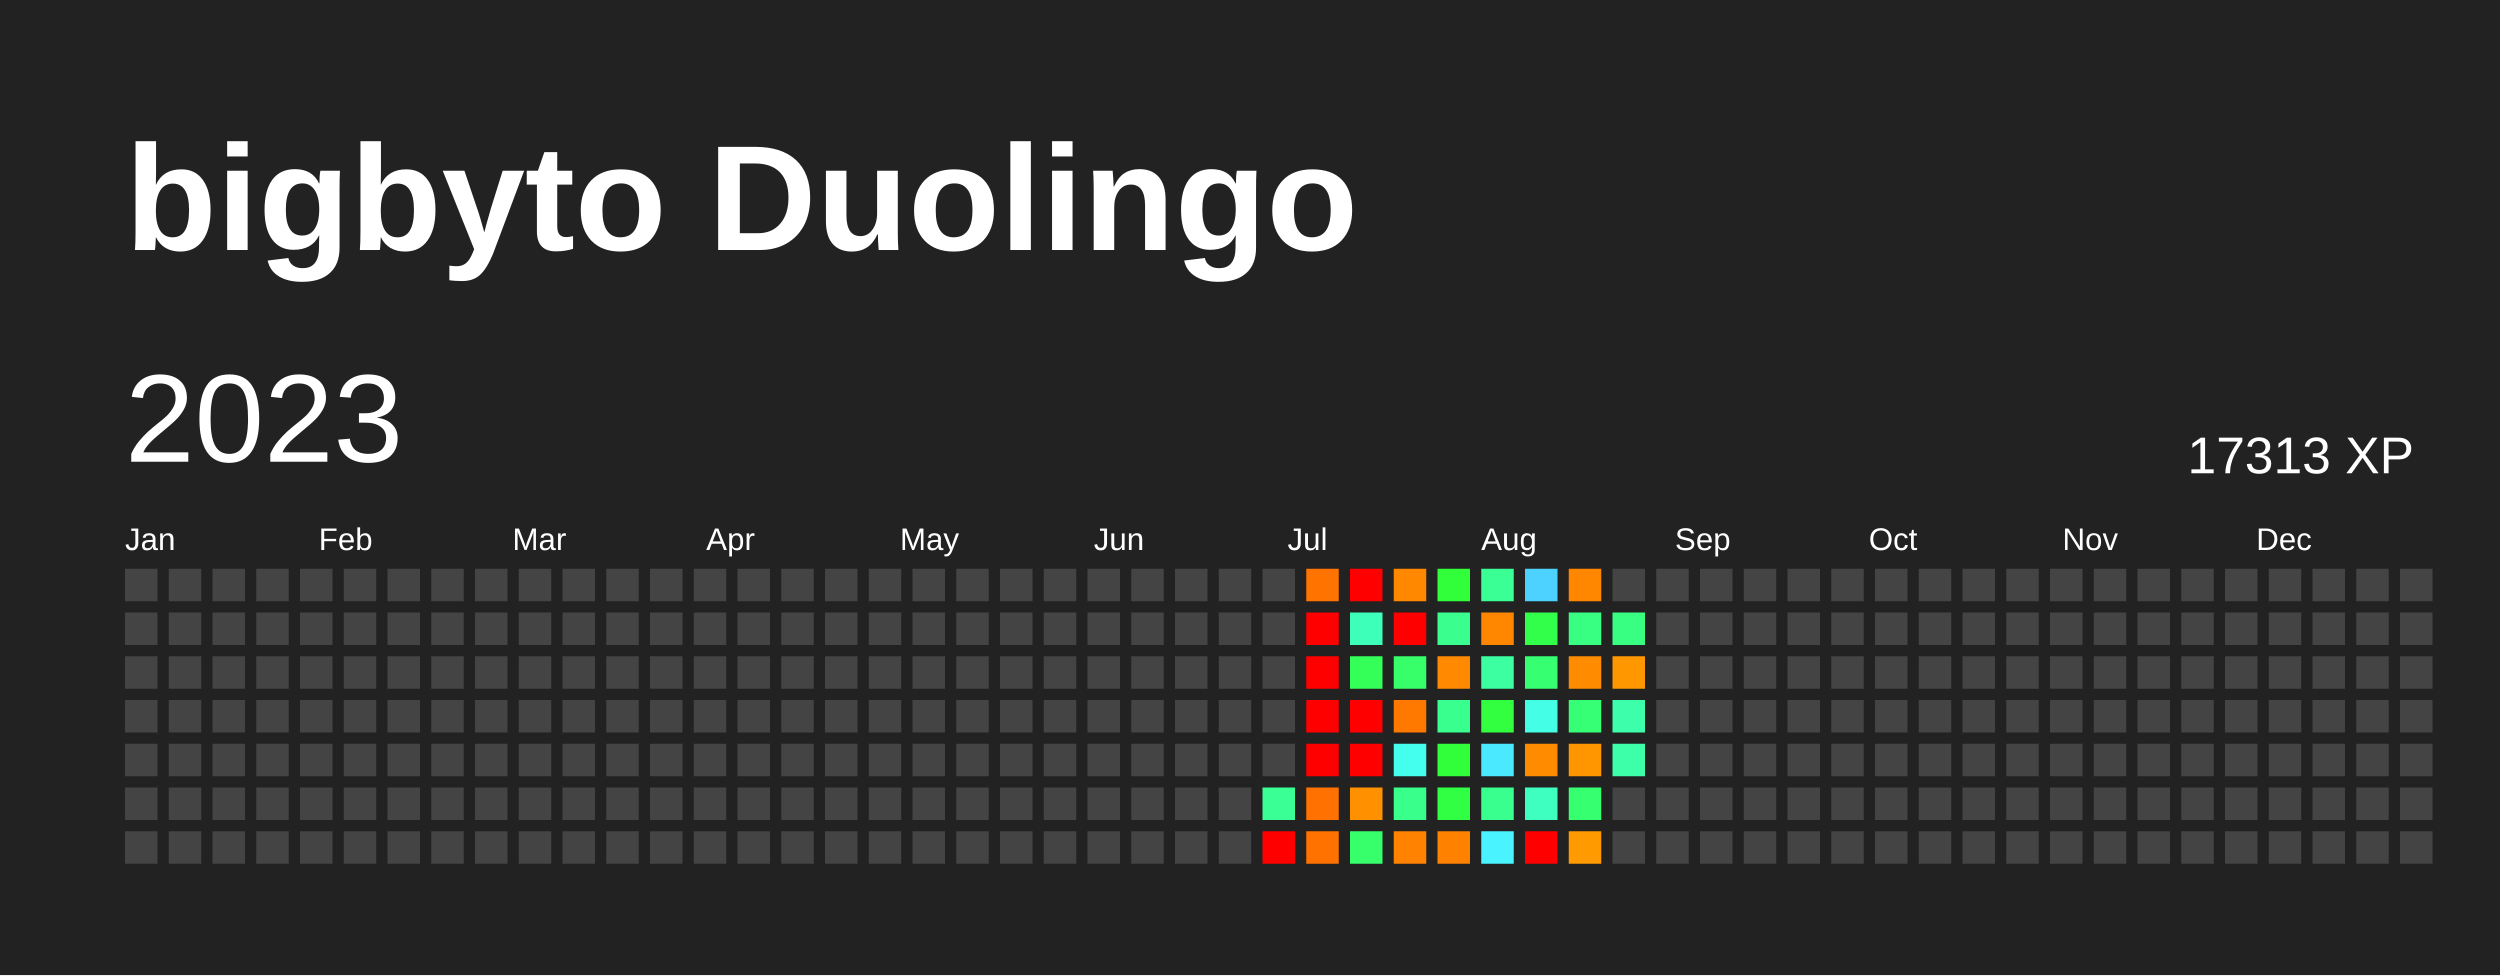
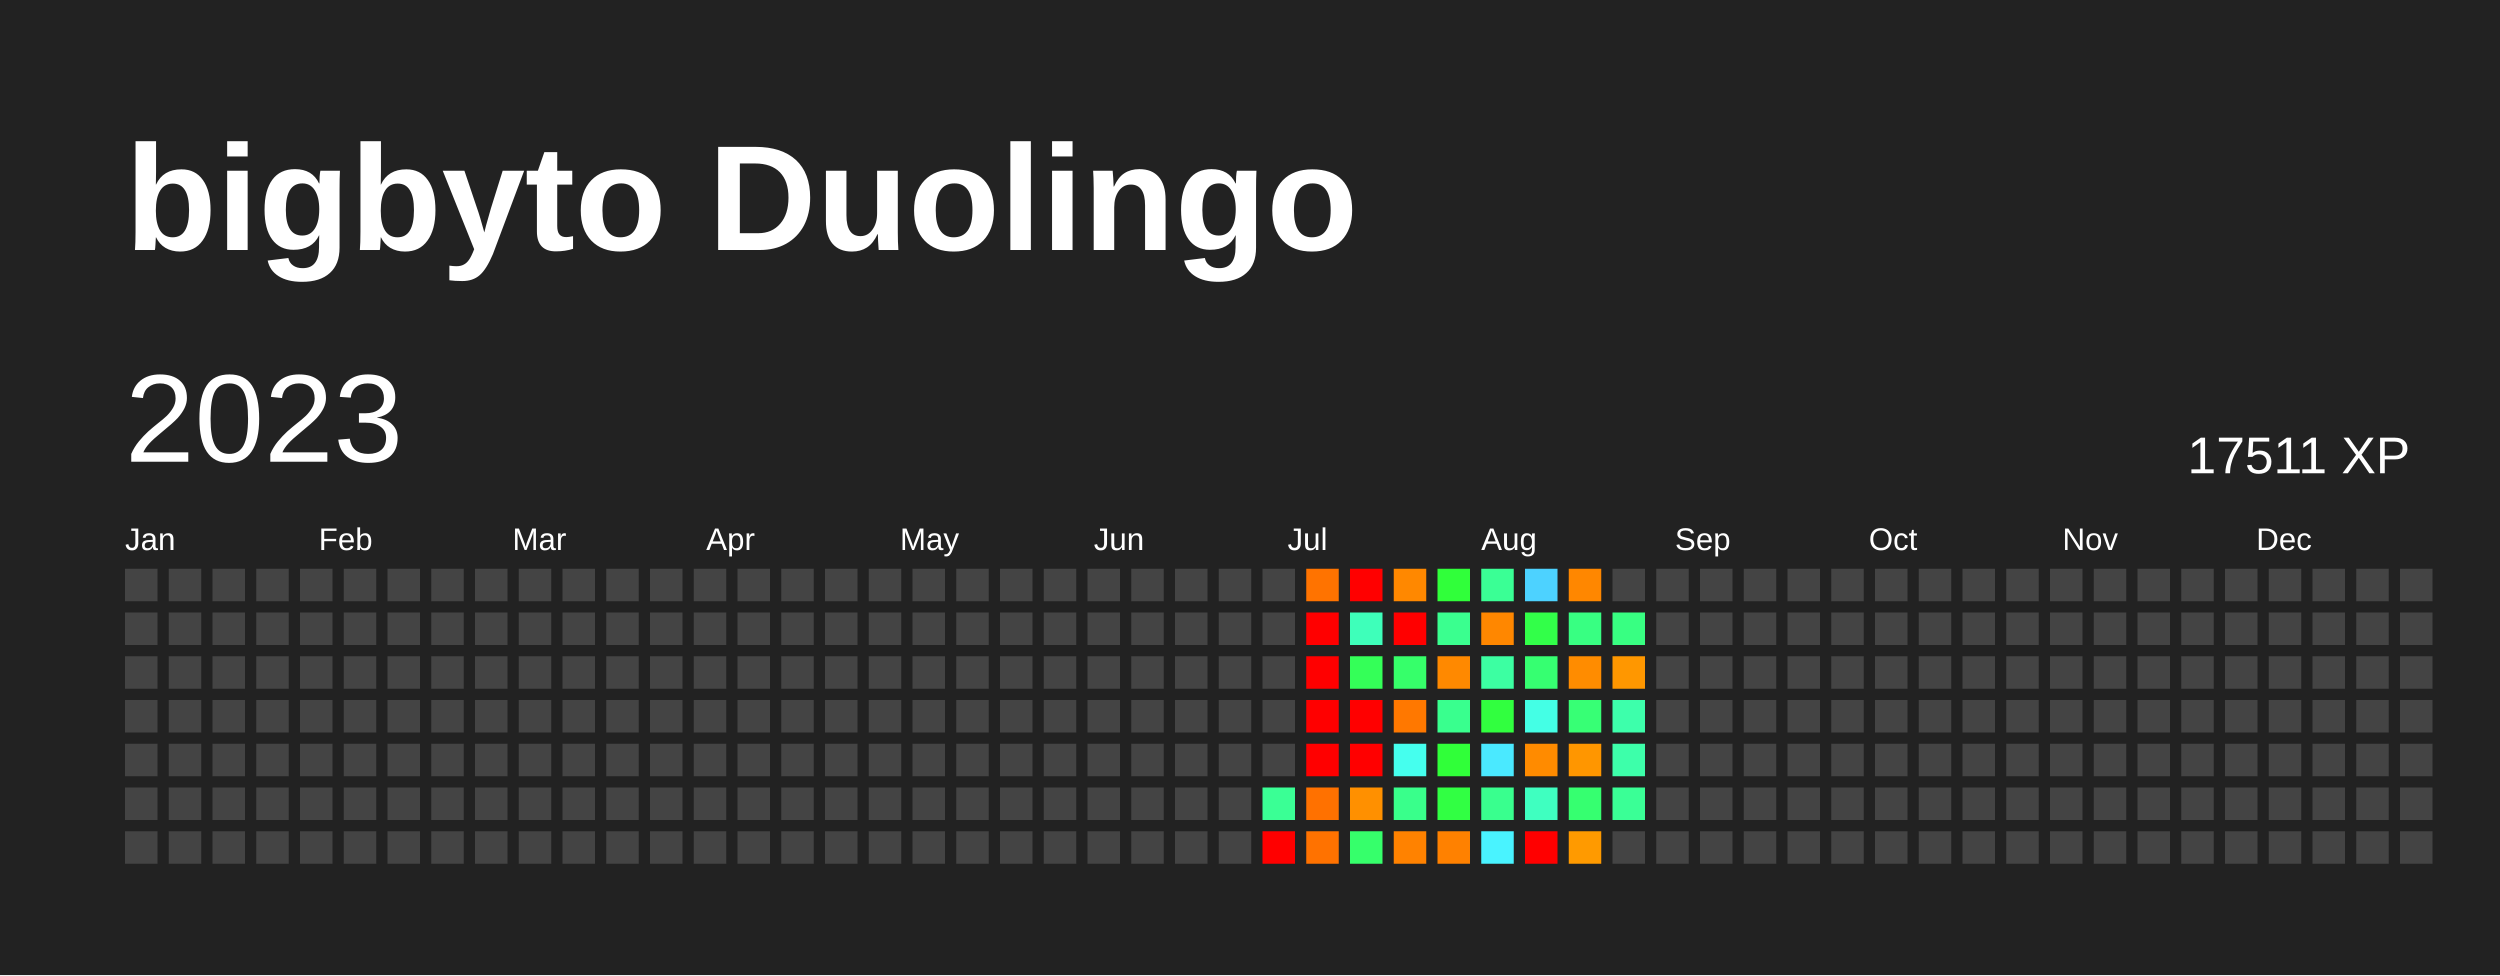
<svg xmlns="http://www.w3.org/2000/svg" baseProfile="full" height="78mm" version="1.1" viewBox="0,0,200,78" width="200mm">
  <defs />
  <rect fill="#222222" height="78" width="200" x="0" y="0" />
  <text fill="#FFFFFF" style="font-size:12px; font-family:Arial; font-weight:bold;" x="10" y="20">bigbyto Duolingo</text>
  <text dominant-baseline="hanging" fill="#FFFFFF" style="font-size:10.0px; font-family:Arial;" x="10" y="30">2023</text>
-   <text dominant-baseline="hanging" fill="#FFFFFF" style="font-size:4.125px; font-family:Arial;" x="175" y="35">17313 XP</text>
+   <text dominant-baseline="hanging" fill="#FFFFFF" style="font-size:4.125px; font-family:Arial;" x="175" y="35">17511 XP</text>
  <text fill="#FFFFFF" style="font-size:2.5px; font-family:Arial" x="10.0" y="44">Jan</text>
  <text fill="#FFFFFF" style="font-size:2.5px; font-family:Arial" x="25.5" y="44">Feb</text>
  <text fill="#FFFFFF" style="font-size:2.5px; font-family:Arial" x="41.0" y="44">Mar</text>
  <text fill="#FFFFFF" style="font-size:2.5px; font-family:Arial" x="56.5" y="44">Apr</text>
  <text fill="#FFFFFF" style="font-size:2.5px; font-family:Arial" x="72.0" y="44">May</text>
  <text fill="#FFFFFF" style="font-size:2.5px; font-family:Arial" x="87.5" y="44">Jun</text>
  <text fill="#FFFFFF" style="font-size:2.5px; font-family:Arial" x="103.0" y="44">Jul</text>
  <text fill="#FFFFFF" style="font-size:2.5px; font-family:Arial" x="118.5" y="44">Aug</text>
  <text fill="#FFFFFF" style="font-size:2.5px; font-family:Arial" x="134.0" y="44">Sep</text>
  <text fill="#FFFFFF" style="font-size:2.5px; font-family:Arial" x="149.5" y="44">Oct</text>
  <text fill="#FFFFFF" style="font-size:2.5px; font-family:Arial" x="165.0" y="44">Nov</text>
  <text fill="#FFFFFF" style="font-size:2.5px; font-family:Arial" x="180.5" y="44">Dec</text>
  <rect fill="#444444" height="2.6" width="2.6" x="10.0" y="45.5" />
  <rect fill="#444444" height="2.6" width="2.6" x="10.0" y="49.0" />
  <rect fill="#444444" height="2.6" width="2.6" x="10.0" y="52.5" />
  <rect fill="#444444" height="2.6" width="2.6" x="10.0" y="56.0" />
  <rect fill="#444444" height="2.6" width="2.6" x="10.0" y="59.5" />
  <rect fill="#444444" height="2.6" width="2.6" x="10.0" y="63.0" />
  <rect fill="#444444" height="2.6" width="2.6" x="10.0" y="66.5" />
  <rect fill="#444444" height="2.6" width="2.6" x="13.5" y="45.5" />
  <rect fill="#444444" height="2.6" width="2.6" x="13.5" y="49.0" />
  <rect fill="#444444" height="2.6" width="2.6" x="13.5" y="52.5" />
  <rect fill="#444444" height="2.6" width="2.6" x="13.5" y="56.0" />
  <rect fill="#444444" height="2.6" width="2.6" x="13.5" y="59.5" />
  <rect fill="#444444" height="2.6" width="2.6" x="13.5" y="63.0" />
  <rect fill="#444444" height="2.6" width="2.6" x="13.5" y="66.5" />
  <rect fill="#444444" height="2.6" width="2.6" x="17.0" y="45.5" />
  <rect fill="#444444" height="2.6" width="2.6" x="17.0" y="49.0" />
  <rect fill="#444444" height="2.6" width="2.6" x="17.0" y="52.5" />
  <rect fill="#444444" height="2.6" width="2.6" x="17.0" y="56.0" />
  <rect fill="#444444" height="2.6" width="2.6" x="17.0" y="59.5" />
  <rect fill="#444444" height="2.6" width="2.6" x="17.0" y="63.0" />
  <rect fill="#444444" height="2.6" width="2.6" x="17.0" y="66.5" />
  <rect fill="#444444" height="2.6" width="2.6" x="20.5" y="45.5" />
  <rect fill="#444444" height="2.6" width="2.6" x="20.5" y="49.0" />
  <rect fill="#444444" height="2.6" width="2.6" x="20.5" y="52.5" />
  <rect fill="#444444" height="2.6" width="2.6" x="20.5" y="56.0" />
  <rect fill="#444444" height="2.6" width="2.6" x="20.5" y="59.5" />
  <rect fill="#444444" height="2.6" width="2.6" x="20.5" y="63.0" />
  <rect fill="#444444" height="2.6" width="2.6" x="20.5" y="66.5" />
  <rect fill="#444444" height="2.6" width="2.6" x="24.0" y="45.5" />
  <rect fill="#444444" height="2.6" width="2.6" x="24.0" y="49.0" />
  <rect fill="#444444" height="2.6" width="2.6" x="24.0" y="52.5" />
  <rect fill="#444444" height="2.6" width="2.6" x="24.0" y="56.0" />
  <rect fill="#444444" height="2.6" width="2.6" x="24.0" y="59.5" />
  <rect fill="#444444" height="2.6" width="2.6" x="24.0" y="63.0" />
  <rect fill="#444444" height="2.6" width="2.6" x="24.0" y="66.5" />
  <rect fill="#444444" height="2.6" width="2.6" x="27.5" y="45.5" />
  <rect fill="#444444" height="2.6" width="2.6" x="27.5" y="49.0" />
  <rect fill="#444444" height="2.6" width="2.6" x="27.5" y="52.5" />
  <rect fill="#444444" height="2.6" width="2.6" x="27.5" y="56.0" />
  <rect fill="#444444" height="2.6" width="2.6" x="27.5" y="59.5" />
  <rect fill="#444444" height="2.6" width="2.6" x="27.5" y="63.0" />
  <rect fill="#444444" height="2.6" width="2.6" x="27.5" y="66.5" />
  <rect fill="#444444" height="2.6" width="2.6" x="31.0" y="45.5" />
  <rect fill="#444444" height="2.6" width="2.6" x="31.0" y="49.0" />
  <rect fill="#444444" height="2.6" width="2.6" x="31.0" y="52.5" />
  <rect fill="#444444" height="2.6" width="2.6" x="31.0" y="56.0" />
  <rect fill="#444444" height="2.6" width="2.6" x="31.0" y="59.5" />
  <rect fill="#444444" height="2.6" width="2.6" x="31.0" y="63.0" />
  <rect fill="#444444" height="2.6" width="2.6" x="31.0" y="66.5" />
  <rect fill="#444444" height="2.6" width="2.6" x="34.5" y="45.5" />
  <rect fill="#444444" height="2.6" width="2.6" x="34.5" y="49.0" />
  <rect fill="#444444" height="2.6" width="2.6" x="34.5" y="52.5" />
  <rect fill="#444444" height="2.6" width="2.6" x="34.5" y="56.0" />
  <rect fill="#444444" height="2.6" width="2.6" x="34.5" y="59.5" />
  <rect fill="#444444" height="2.6" width="2.6" x="34.5" y="63.0" />
  <rect fill="#444444" height="2.6" width="2.6" x="34.5" y="66.5" />
  <rect fill="#444444" height="2.6" width="2.6" x="38.0" y="45.5" />
  <rect fill="#444444" height="2.6" width="2.6" x="38.0" y="49.0" />
  <rect fill="#444444" height="2.6" width="2.6" x="38.0" y="52.5" />
  <rect fill="#444444" height="2.6" width="2.6" x="38.0" y="56.0" />
  <rect fill="#444444" height="2.6" width="2.6" x="38.0" y="59.5" />
  <rect fill="#444444" height="2.6" width="2.6" x="38.0" y="63.0" />
  <rect fill="#444444" height="2.6" width="2.6" x="38.0" y="66.5" />
  <rect fill="#444444" height="2.6" width="2.6" x="41.5" y="45.5" />
  <rect fill="#444444" height="2.6" width="2.6" x="41.5" y="49.0" />
  <rect fill="#444444" height="2.6" width="2.6" x="41.5" y="52.5" />
  <rect fill="#444444" height="2.6" width="2.6" x="41.5" y="56.0" />
  <rect fill="#444444" height="2.6" width="2.6" x="41.5" y="59.5" />
  <rect fill="#444444" height="2.6" width="2.6" x="41.5" y="63.0" />
  <rect fill="#444444" height="2.6" width="2.6" x="41.5" y="66.5" />
  <rect fill="#444444" height="2.6" width="2.6" x="45.0" y="45.5" />
  <rect fill="#444444" height="2.6" width="2.6" x="45.0" y="49.0" />
  <rect fill="#444444" height="2.6" width="2.6" x="45.0" y="52.5" />
  <rect fill="#444444" height="2.6" width="2.6" x="45.0" y="56.0" />
  <rect fill="#444444" height="2.6" width="2.6" x="45.0" y="59.5" />
  <rect fill="#444444" height="2.6" width="2.6" x="45.0" y="63.0" />
  <rect fill="#444444" height="2.6" width="2.6" x="45.0" y="66.5" />
  <rect fill="#444444" height="2.6" width="2.6" x="48.5" y="45.5" />
  <rect fill="#444444" height="2.6" width="2.6" x="48.5" y="49.0" />
  <rect fill="#444444" height="2.6" width="2.6" x="48.5" y="52.5" />
  <rect fill="#444444" height="2.6" width="2.6" x="48.5" y="56.0" />
  <rect fill="#444444" height="2.6" width="2.6" x="48.5" y="59.5" />
  <rect fill="#444444" height="2.6" width="2.6" x="48.5" y="63.0" />
  <rect fill="#444444" height="2.6" width="2.6" x="48.5" y="66.5" />
  <rect fill="#444444" height="2.6" width="2.6" x="52.0" y="45.5" />
  <rect fill="#444444" height="2.6" width="2.6" x="52.0" y="49.0" />
  <rect fill="#444444" height="2.6" width="2.6" x="52.0" y="52.5" />
  <rect fill="#444444" height="2.6" width="2.6" x="52.0" y="56.0" />
  <rect fill="#444444" height="2.6" width="2.6" x="52.0" y="59.5" />
  <rect fill="#444444" height="2.6" width="2.6" x="52.0" y="63.0" />
  <rect fill="#444444" height="2.6" width="2.6" x="52.0" y="66.5" />
  <rect fill="#444444" height="2.6" width="2.6" x="55.5" y="45.5" />
  <rect fill="#444444" height="2.6" width="2.6" x="55.5" y="49.0" />
  <rect fill="#444444" height="2.6" width="2.6" x="55.5" y="52.5" />
  <rect fill="#444444" height="2.6" width="2.6" x="55.5" y="56.0" />
  <rect fill="#444444" height="2.6" width="2.6" x="55.5" y="59.5" />
  <rect fill="#444444" height="2.6" width="2.6" x="55.5" y="63.0" />
  <rect fill="#444444" height="2.6" width="2.6" x="55.5" y="66.5" />
  <rect fill="#444444" height="2.6" width="2.6" x="59.0" y="45.5" />
  <rect fill="#444444" height="2.6" width="2.6" x="59.0" y="49.0" />
  <rect fill="#444444" height="2.6" width="2.6" x="59.0" y="52.5" />
  <rect fill="#444444" height="2.6" width="2.6" x="59.0" y="56.0" />
  <rect fill="#444444" height="2.6" width="2.6" x="59.0" y="59.5" />
  <rect fill="#444444" height="2.6" width="2.6" x="59.0" y="63.0" />
  <rect fill="#444444" height="2.6" width="2.6" x="59.0" y="66.5" />
  <rect fill="#444444" height="2.6" width="2.6" x="62.5" y="45.5" />
  <rect fill="#444444" height="2.6" width="2.6" x="62.5" y="49.0" />
  <rect fill="#444444" height="2.6" width="2.6" x="62.5" y="52.5" />
  <rect fill="#444444" height="2.6" width="2.6" x="62.5" y="56.0" />
  <rect fill="#444444" height="2.6" width="2.6" x="62.5" y="59.5" />
  <rect fill="#444444" height="2.6" width="2.6" x="62.5" y="63.0" />
  <rect fill="#444444" height="2.6" width="2.6" x="62.5" y="66.5" />
  <rect fill="#444444" height="2.6" width="2.6" x="66.0" y="45.5" />
  <rect fill="#444444" height="2.6" width="2.6" x="66.0" y="49.0" />
  <rect fill="#444444" height="2.6" width="2.6" x="66.0" y="52.5" />
  <rect fill="#444444" height="2.6" width="2.6" x="66.0" y="56.0" />
  <rect fill="#444444" height="2.6" width="2.6" x="66.0" y="59.5" />
  <rect fill="#444444" height="2.6" width="2.6" x="66.0" y="63.0" />
  <rect fill="#444444" height="2.6" width="2.6" x="66.0" y="66.5" />
  <rect fill="#444444" height="2.6" width="2.6" x="69.5" y="45.5" />
  <rect fill="#444444" height="2.6" width="2.6" x="69.5" y="49.0" />
  <rect fill="#444444" height="2.6" width="2.6" x="69.5" y="52.5" />
  <rect fill="#444444" height="2.6" width="2.6" x="69.5" y="56.0" />
  <rect fill="#444444" height="2.6" width="2.6" x="69.5" y="59.5" />
  <rect fill="#444444" height="2.6" width="2.6" x="69.5" y="63.0" />
  <rect fill="#444444" height="2.6" width="2.6" x="69.5" y="66.5" />
  <rect fill="#444444" height="2.6" width="2.6" x="73.0" y="45.5" />
  <rect fill="#444444" height="2.6" width="2.6" x="73.0" y="49.0" />
  <rect fill="#444444" height="2.6" width="2.6" x="73.0" y="52.5" />
  <rect fill="#444444" height="2.6" width="2.6" x="73.0" y="56.0" />
  <rect fill="#444444" height="2.6" width="2.6" x="73.0" y="59.5" />
  <rect fill="#444444" height="2.6" width="2.6" x="73.0" y="63.0" />
  <rect fill="#444444" height="2.6" width="2.6" x="73.0" y="66.5" />
  <rect fill="#444444" height="2.6" width="2.6" x="76.5" y="45.5" />
  <rect fill="#444444" height="2.6" width="2.6" x="76.5" y="49.0" />
  <rect fill="#444444" height="2.6" width="2.6" x="76.5" y="52.5" />
  <rect fill="#444444" height="2.6" width="2.6" x="76.5" y="56.0" />
  <rect fill="#444444" height="2.6" width="2.6" x="76.5" y="59.5" />
  <rect fill="#444444" height="2.6" width="2.6" x="76.5" y="63.0" />
  <rect fill="#444444" height="2.6" width="2.6" x="76.5" y="66.5" />
  <rect fill="#444444" height="2.6" width="2.6" x="80.0" y="45.5" />
  <rect fill="#444444" height="2.6" width="2.6" x="80.0" y="49.0" />
  <rect fill="#444444" height="2.6" width="2.6" x="80.0" y="52.5" />
  <rect fill="#444444" height="2.6" width="2.6" x="80.0" y="56.0" />
  <rect fill="#444444" height="2.6" width="2.6" x="80.0" y="59.5" />
  <rect fill="#444444" height="2.6" width="2.6" x="80.0" y="63.0" />
  <rect fill="#444444" height="2.6" width="2.6" x="80.0" y="66.5" />
  <rect fill="#444444" height="2.6" width="2.6" x="83.5" y="45.5" />
  <rect fill="#444444" height="2.6" width="2.6" x="83.5" y="49.0" />
  <rect fill="#444444" height="2.6" width="2.6" x="83.5" y="52.5" />
  <rect fill="#444444" height="2.6" width="2.6" x="83.5" y="56.0" />
  <rect fill="#444444" height="2.6" width="2.6" x="83.5" y="59.5" />
  <rect fill="#444444" height="2.6" width="2.6" x="83.5" y="63.0" />
  <rect fill="#444444" height="2.6" width="2.6" x="83.5" y="66.5" />
  <rect fill="#444444" height="2.6" width="2.6" x="87.0" y="45.5" />
  <rect fill="#444444" height="2.6" width="2.6" x="87.0" y="49.0" />
  <rect fill="#444444" height="2.6" width="2.6" x="87.0" y="52.5" />
  <rect fill="#444444" height="2.6" width="2.6" x="87.0" y="56.0" />
  <rect fill="#444444" height="2.6" width="2.6" x="87.0" y="59.5" />
  <rect fill="#444444" height="2.6" width="2.6" x="87.0" y="63.0" />
  <rect fill="#444444" height="2.6" width="2.6" x="87.0" y="66.5" />
  <rect fill="#444444" height="2.6" width="2.6" x="90.5" y="45.5" />
  <rect fill="#444444" height="2.6" width="2.6" x="90.5" y="49.0" />
  <rect fill="#444444" height="2.6" width="2.6" x="90.5" y="52.5" />
  <rect fill="#444444" height="2.6" width="2.6" x="90.5" y="56.0" />
  <rect fill="#444444" height="2.6" width="2.6" x="90.5" y="59.5" />
  <rect fill="#444444" height="2.6" width="2.6" x="90.5" y="63.0" />
  <rect fill="#444444" height="2.6" width="2.6" x="90.5" y="66.5" />
  <rect fill="#444444" height="2.6" width="2.6" x="94.0" y="45.5" />
  <rect fill="#444444" height="2.6" width="2.6" x="94.0" y="49.0" />
  <rect fill="#444444" height="2.6" width="2.6" x="94.0" y="52.5" />
  <rect fill="#444444" height="2.6" width="2.6" x="94.0" y="56.0" />
  <rect fill="#444444" height="2.6" width="2.6" x="94.0" y="59.5" />
  <rect fill="#444444" height="2.6" width="2.6" x="94.0" y="63.0" />
  <rect fill="#444444" height="2.6" width="2.6" x="94.0" y="66.5" />
  <rect fill="#444444" height="2.6" width="2.6" x="97.5" y="45.5" />
  <rect fill="#444444" height="2.6" width="2.6" x="97.5" y="49.0" />
  <rect fill="#444444" height="2.6" width="2.6" x="97.5" y="52.5" />
  <rect fill="#444444" height="2.6" width="2.6" x="97.5" y="56.0" />
  <rect fill="#444444" height="2.6" width="2.6" x="97.5" y="59.5" />
  <rect fill="#444444" height="2.6" width="2.6" x="97.5" y="63.0" />
  <rect fill="#444444" height="2.6" width="2.6" x="97.5" y="66.5" />
  <rect fill="#444444" height="2.6" width="2.6" x="101.0" y="45.5" />
  <rect fill="#444444" height="2.6" width="2.6" x="101.0" y="49.0" />
  <rect fill="#444444" height="2.6" width="2.6" x="101.0" y="52.5" />
  <rect fill="#444444" height="2.6" width="2.6" x="101.0" y="56.0" />
  <rect fill="#444444" height="2.6" width="2.6" x="101.0" y="59.5" />
  <rect fill="#3aff95" height="2.6" width="2.6" x="101.0" y="63.0" />
  <rect fill="red" height="2.6" width="2.6" x="101.0" y="66.5" />
  <rect fill="#ff7300" height="2.6" width="2.6" x="104.5" y="45.5" />
  <rect fill="red" height="2.6" width="2.6" x="104.5" y="49.0" />
  <rect fill="red" height="2.6" width="2.6" x="104.5" y="52.5" />
  <rect fill="red" height="2.6" width="2.6" x="104.5" y="56.0" />
  <rect fill="red" height="2.6" width="2.6" x="104.5" y="59.5" />
  <rect fill="#ff7100" height="2.6" width="2.6" x="104.5" y="63.0" />
  <rect fill="#ff7200" height="2.6" width="2.6" x="104.5" y="66.5" />
  <rect fill="red" height="2.6" width="2.6" x="108.0" y="45.5" />
  <rect fill="#3effba" height="2.6" width="2.6" x="108.0" y="49.0" />
  <rect fill="#34ff58" height="2.6" width="2.6" x="108.0" y="52.5" />
  <rect fill="red" height="2.6" width="2.6" x="108.0" y="56.0" />
  <rect fill="red" height="2.6" width="2.6" x="108.0" y="59.5" />
  <rect fill="#ff9000" height="2.6" width="2.6" x="108.0" y="63.0" />
  <rect fill="#36ff6b" height="2.6" width="2.6" x="108.0" y="66.5" />
  <rect fill="#ff8800" height="2.6" width="2.6" x="111.5" y="45.5" />
  <rect fill="red" height="2.6" width="2.6" x="111.5" y="49.0" />
  <rect fill="#36ff6a" height="2.6" width="2.6" x="111.5" y="52.5" />
  <rect fill="#ff7800" height="2.6" width="2.6" x="111.5" y="56.0" />
  <rect fill="#45ffee" height="2.6" width="2.6" x="111.5" y="59.5" />
  <rect fill="#39ff8b" height="2.6" width="2.6" x="111.5" y="63.0" />
  <rect fill="#ff8200" height="2.6" width="2.6" x="111.5" y="66.5" />
  <rect fill="#30ff3a" height="2.6" width="2.6" x="115.0" y="45.5" />
  <rect fill="#3aff8f" height="2.6" width="2.6" x="115.0" y="49.0" />
  <rect fill="#ff8900" height="2.6" width="2.6" x="115.0" y="52.5" />
  <rect fill="#39ff8e" height="2.6" width="2.6" x="115.0" y="56.0" />
  <rect fill="#30ff39" height="2.6" width="2.6" x="115.0" y="59.5" />
  <rect fill="#31ff43" height="2.6" width="2.6" x="115.0" y="63.0" />
  <rect fill="#ff8100" height="2.6" width="2.6" x="115.0" y="66.5" />
  <rect fill="#3aff95" height="2.6" width="2.6" x="118.5" y="45.5" />
  <rect fill="#ff8700" height="2.6" width="2.6" x="118.5" y="49.0" />
  <rect fill="#3cffa2" height="2.6" width="2.6" x="118.5" y="52.5" />
  <rect fill="#31ff3f" height="2.6" width="2.6" x="118.5" y="56.0" />
  <rect fill="#4ae9ff" height="2.6" width="2.6" x="118.5" y="59.5" />
  <rect fill="#39ff8e" height="2.6" width="2.6" x="118.5" y="63.0" />
  <rect fill="#49f3ff" height="2.6" width="2.6" x="118.5" y="66.5" />
  <rect fill="#4dd2ff" height="2.6" width="2.6" x="122.0" y="45.5" />
  <rect fill="#32ff49" height="2.6" width="2.6" x="122.0" y="49.0" />
  <rect fill="#36ff71" height="2.6" width="2.6" x="122.0" y="52.5" />
  <rect fill="#44ffe5" height="2.6" width="2.6" x="122.0" y="56.0" />
  <rect fill="#ff8b00" height="2.6" width="2.6" x="122.0" y="59.5" />
  <rect fill="#3fffc0" height="2.6" width="2.6" x="122.0" y="63.0" />
  <rect fill="red" height="2.6" width="2.6" x="122.0" y="66.5" />
  <rect fill="#ff8700" height="2.6" width="2.6" x="125.5" y="45.5" />
  <rect fill="#38ff82" height="2.6" width="2.6" x="125.5" y="49.0" />
  <rect fill="#ff8c00" height="2.6" width="2.6" x="125.5" y="52.5" />
  <rect fill="#37ff75" height="2.6" width="2.6" x="125.5" y="56.0" />
  <rect fill="#ff9600" height="2.6" width="2.6" x="125.5" y="59.5" />
  <rect fill="#36ff70" height="2.6" width="2.6" x="125.5" y="63.0" />
  <rect fill="#ff9a00" height="2.6" width="2.6" x="125.5" y="66.5" />
  <rect fill="#444444" height="2.6" width="2.6" x="129.0" y="45.5" />
  <rect fill="#38ff82" height="2.6" width="2.6" x="129.0" y="49.0" />
  <rect fill="#ff9700" height="2.6" width="2.6" x="129.0" y="52.5" />
  <rect fill="#3dffab" height="2.6" width="2.6" x="129.0" y="56.0" />
  <rect fill="#3dffaa" height="2.6" width="2.6" x="129.0" y="59.5" />
-   <rect fill="#444444" height="2.6" width="2.6" x="129.0" y="63.0" />
+   <rect fill="#3aff96" height="2.6" width="2.6" x="129.0" y="63.0" />
  <rect fill="#444444" height="2.6" width="2.6" x="129.0" y="66.5" />
  <rect fill="#444444" height="2.6" width="2.6" x="132.5" y="45.5" />
  <rect fill="#444444" height="2.6" width="2.6" x="132.5" y="49.0" />
  <rect fill="#444444" height="2.6" width="2.6" x="132.5" y="52.5" />
  <rect fill="#444444" height="2.6" width="2.6" x="132.5" y="56.0" />
  <rect fill="#444444" height="2.6" width="2.6" x="132.5" y="59.5" />
  <rect fill="#444444" height="2.6" width="2.6" x="132.5" y="63.0" />
  <rect fill="#444444" height="2.6" width="2.6" x="132.5" y="66.5" />
  <rect fill="#444444" height="2.6" width="2.6" x="136.0" y="45.5" />
  <rect fill="#444444" height="2.6" width="2.6" x="136.0" y="49.0" />
  <rect fill="#444444" height="2.6" width="2.6" x="136.0" y="52.5" />
  <rect fill="#444444" height="2.6" width="2.6" x="136.0" y="56.0" />
  <rect fill="#444444" height="2.6" width="2.6" x="136.0" y="59.5" />
  <rect fill="#444444" height="2.6" width="2.6" x="136.0" y="63.0" />
  <rect fill="#444444" height="2.6" width="2.6" x="136.0" y="66.5" />
  <rect fill="#444444" height="2.6" width="2.6" x="139.5" y="45.5" />
  <rect fill="#444444" height="2.6" width="2.6" x="139.5" y="49.0" />
  <rect fill="#444444" height="2.6" width="2.6" x="139.5" y="52.5" />
  <rect fill="#444444" height="2.6" width="2.6" x="139.5" y="56.0" />
  <rect fill="#444444" height="2.6" width="2.6" x="139.5" y="59.5" />
  <rect fill="#444444" height="2.6" width="2.6" x="139.5" y="63.0" />
  <rect fill="#444444" height="2.6" width="2.6" x="139.5" y="66.5" />
  <rect fill="#444444" height="2.6" width="2.6" x="143.0" y="45.5" />
  <rect fill="#444444" height="2.6" width="2.6" x="143.0" y="49.0" />
  <rect fill="#444444" height="2.6" width="2.6" x="143.0" y="52.5" />
  <rect fill="#444444" height="2.6" width="2.6" x="143.0" y="56.0" />
  <rect fill="#444444" height="2.6" width="2.6" x="143.0" y="59.5" />
  <rect fill="#444444" height="2.6" width="2.6" x="143.0" y="63.0" />
  <rect fill="#444444" height="2.6" width="2.6" x="143.0" y="66.5" />
  <rect fill="#444444" height="2.6" width="2.6" x="146.5" y="45.5" />
  <rect fill="#444444" height="2.6" width="2.6" x="146.5" y="49.0" />
  <rect fill="#444444" height="2.6" width="2.6" x="146.5" y="52.5" />
  <rect fill="#444444" height="2.6" width="2.6" x="146.5" y="56.0" />
  <rect fill="#444444" height="2.6" width="2.6" x="146.5" y="59.5" />
  <rect fill="#444444" height="2.6" width="2.6" x="146.5" y="63.0" />
  <rect fill="#444444" height="2.6" width="2.6" x="146.5" y="66.5" />
  <rect fill="#444444" height="2.6" width="2.6" x="150.0" y="45.5" />
  <rect fill="#444444" height="2.6" width="2.6" x="150.0" y="49.0" />
  <rect fill="#444444" height="2.6" width="2.6" x="150.0" y="52.5" />
  <rect fill="#444444" height="2.6" width="2.6" x="150.0" y="56.0" />
  <rect fill="#444444" height="2.6" width="2.6" x="150.0" y="59.5" />
  <rect fill="#444444" height="2.6" width="2.6" x="150.0" y="63.0" />
  <rect fill="#444444" height="2.6" width="2.6" x="150.0" y="66.5" />
  <rect fill="#444444" height="2.6" width="2.6" x="153.5" y="45.5" />
  <rect fill="#444444" height="2.6" width="2.6" x="153.5" y="49.0" />
  <rect fill="#444444" height="2.6" width="2.6" x="153.5" y="52.5" />
  <rect fill="#444444" height="2.6" width="2.6" x="153.5" y="56.0" />
  <rect fill="#444444" height="2.6" width="2.6" x="153.5" y="59.5" />
  <rect fill="#444444" height="2.6" width="2.6" x="153.5" y="63.0" />
  <rect fill="#444444" height="2.6" width="2.6" x="153.5" y="66.5" />
  <rect fill="#444444" height="2.6" width="2.6" x="157.0" y="45.5" />
  <rect fill="#444444" height="2.6" width="2.6" x="157.0" y="49.0" />
  <rect fill="#444444" height="2.6" width="2.6" x="157.0" y="52.5" />
  <rect fill="#444444" height="2.6" width="2.6" x="157.0" y="56.0" />
  <rect fill="#444444" height="2.6" width="2.6" x="157.0" y="59.5" />
  <rect fill="#444444" height="2.6" width="2.6" x="157.0" y="63.0" />
  <rect fill="#444444" height="2.6" width="2.6" x="157.0" y="66.5" />
  <rect fill="#444444" height="2.6" width="2.6" x="160.5" y="45.5" />
  <rect fill="#444444" height="2.6" width="2.6" x="160.5" y="49.0" />
  <rect fill="#444444" height="2.6" width="2.6" x="160.5" y="52.5" />
  <rect fill="#444444" height="2.6" width="2.6" x="160.5" y="56.0" />
  <rect fill="#444444" height="2.6" width="2.6" x="160.5" y="59.5" />
  <rect fill="#444444" height="2.6" width="2.6" x="160.5" y="63.0" />
  <rect fill="#444444" height="2.6" width="2.6" x="160.5" y="66.5" />
  <rect fill="#444444" height="2.6" width="2.6" x="164.0" y="45.5" />
  <rect fill="#444444" height="2.6" width="2.6" x="164.0" y="49.0" />
  <rect fill="#444444" height="2.6" width="2.6" x="164.0" y="52.5" />
  <rect fill="#444444" height="2.6" width="2.6" x="164.0" y="56.0" />
  <rect fill="#444444" height="2.6" width="2.6" x="164.0" y="59.5" />
  <rect fill="#444444" height="2.6" width="2.6" x="164.0" y="63.0" />
  <rect fill="#444444" height="2.6" width="2.6" x="164.0" y="66.5" />
  <rect fill="#444444" height="2.6" width="2.6" x="167.5" y="45.5" />
  <rect fill="#444444" height="2.6" width="2.6" x="167.5" y="49.0" />
  <rect fill="#444444" height="2.6" width="2.6" x="167.5" y="52.5" />
  <rect fill="#444444" height="2.6" width="2.6" x="167.5" y="56.0" />
  <rect fill="#444444" height="2.6" width="2.6" x="167.5" y="59.5" />
  <rect fill="#444444" height="2.6" width="2.6" x="167.5" y="63.0" />
  <rect fill="#444444" height="2.6" width="2.6" x="167.5" y="66.5" />
  <rect fill="#444444" height="2.6" width="2.6" x="171.0" y="45.5" />
  <rect fill="#444444" height="2.6" width="2.6" x="171.0" y="49.0" />
  <rect fill="#444444" height="2.6" width="2.6" x="171.0" y="52.5" />
  <rect fill="#444444" height="2.6" width="2.6" x="171.0" y="56.0" />
  <rect fill="#444444" height="2.6" width="2.6" x="171.0" y="59.5" />
  <rect fill="#444444" height="2.6" width="2.6" x="171.0" y="63.0" />
  <rect fill="#444444" height="2.6" width="2.6" x="171.0" y="66.5" />
  <rect fill="#444444" height="2.6" width="2.6" x="174.5" y="45.5" />
  <rect fill="#444444" height="2.6" width="2.6" x="174.5" y="49.0" />
  <rect fill="#444444" height="2.6" width="2.6" x="174.5" y="52.5" />
  <rect fill="#444444" height="2.6" width="2.6" x="174.5" y="56.0" />
  <rect fill="#444444" height="2.6" width="2.6" x="174.5" y="59.5" />
  <rect fill="#444444" height="2.6" width="2.6" x="174.5" y="63.0" />
  <rect fill="#444444" height="2.6" width="2.6" x="174.5" y="66.5" />
  <rect fill="#444444" height="2.6" width="2.6" x="178.0" y="45.5" />
  <rect fill="#444444" height="2.6" width="2.6" x="178.0" y="49.0" />
  <rect fill="#444444" height="2.6" width="2.6" x="178.0" y="52.5" />
  <rect fill="#444444" height="2.6" width="2.6" x="178.0" y="56.0" />
  <rect fill="#444444" height="2.6" width="2.6" x="178.0" y="59.5" />
  <rect fill="#444444" height="2.6" width="2.6" x="178.0" y="63.0" />
  <rect fill="#444444" height="2.6" width="2.6" x="178.0" y="66.5" />
  <rect fill="#444444" height="2.6" width="2.6" x="181.5" y="45.5" />
  <rect fill="#444444" height="2.6" width="2.6" x="181.5" y="49.0" />
  <rect fill="#444444" height="2.6" width="2.6" x="181.5" y="52.5" />
  <rect fill="#444444" height="2.6" width="2.6" x="181.5" y="56.0" />
  <rect fill="#444444" height="2.6" width="2.6" x="181.5" y="59.5" />
  <rect fill="#444444" height="2.6" width="2.6" x="181.5" y="63.0" />
  <rect fill="#444444" height="2.6" width="2.6" x="181.5" y="66.5" />
  <rect fill="#444444" height="2.6" width="2.6" x="185.0" y="45.5" />
  <rect fill="#444444" height="2.6" width="2.6" x="185.0" y="49.0" />
  <rect fill="#444444" height="2.6" width="2.6" x="185.0" y="52.5" />
  <rect fill="#444444" height="2.6" width="2.6" x="185.0" y="56.0" />
  <rect fill="#444444" height="2.6" width="2.6" x="185.0" y="59.5" />
  <rect fill="#444444" height="2.6" width="2.6" x="185.0" y="63.0" />
  <rect fill="#444444" height="2.6" width="2.6" x="185.0" y="66.5" />
  <rect fill="#444444" height="2.6" width="2.6" x="188.5" y="45.5" />
  <rect fill="#444444" height="2.6" width="2.6" x="188.5" y="49.0" />
  <rect fill="#444444" height="2.6" width="2.6" x="188.5" y="52.5" />
  <rect fill="#444444" height="2.6" width="2.6" x="188.5" y="56.0" />
  <rect fill="#444444" height="2.6" width="2.6" x="188.5" y="59.5" />
  <rect fill="#444444" height="2.6" width="2.6" x="188.5" y="63.0" />
  <rect fill="#444444" height="2.6" width="2.6" x="188.5" y="66.5" />
  <rect fill="#444444" height="2.6" width="2.6" x="192.0" y="45.5" />
  <rect fill="#444444" height="2.6" width="2.6" x="192.0" y="49.0" />
  <rect fill="#444444" height="2.6" width="2.6" x="192.0" y="52.5" />
  <rect fill="#444444" height="2.6" width="2.6" x="192.0" y="56.0" />
  <rect fill="#444444" height="2.6" width="2.6" x="192.0" y="59.5" />
  <rect fill="#444444" height="2.6" width="2.6" x="192.0" y="63.0" />
  <rect fill="#444444" height="2.6" width="2.6" x="192.0" y="66.5" />
</svg>
